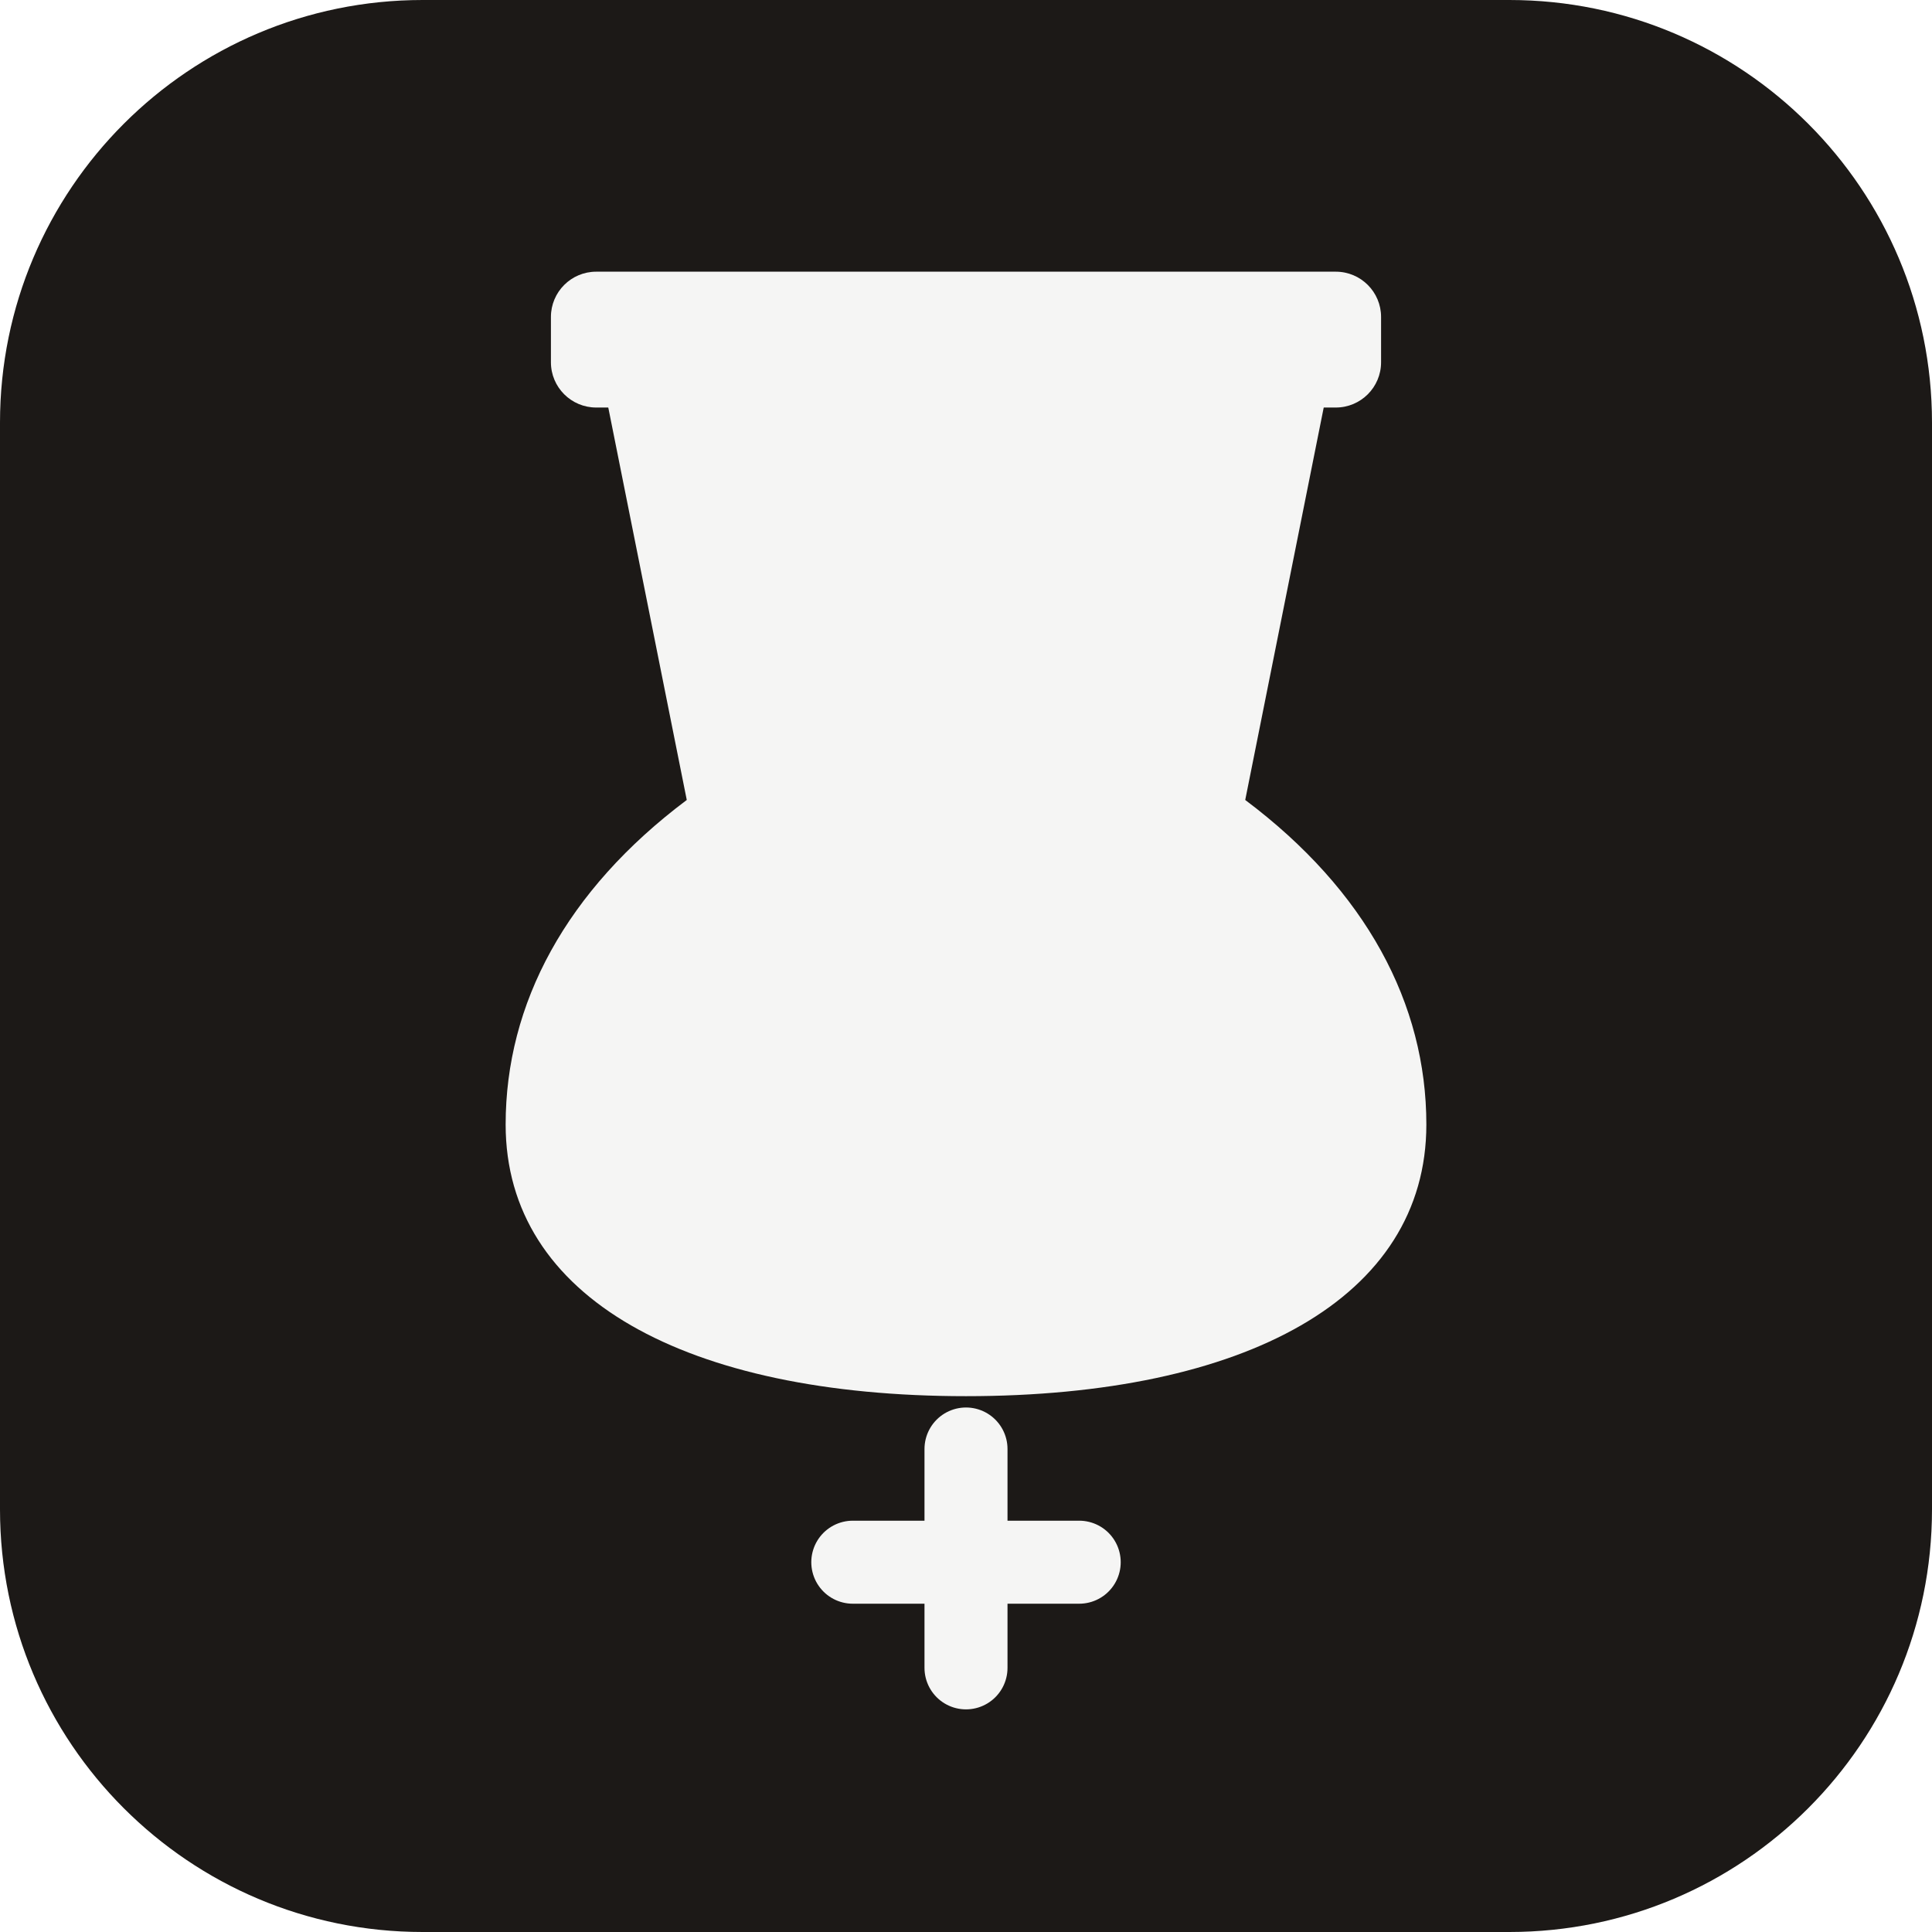
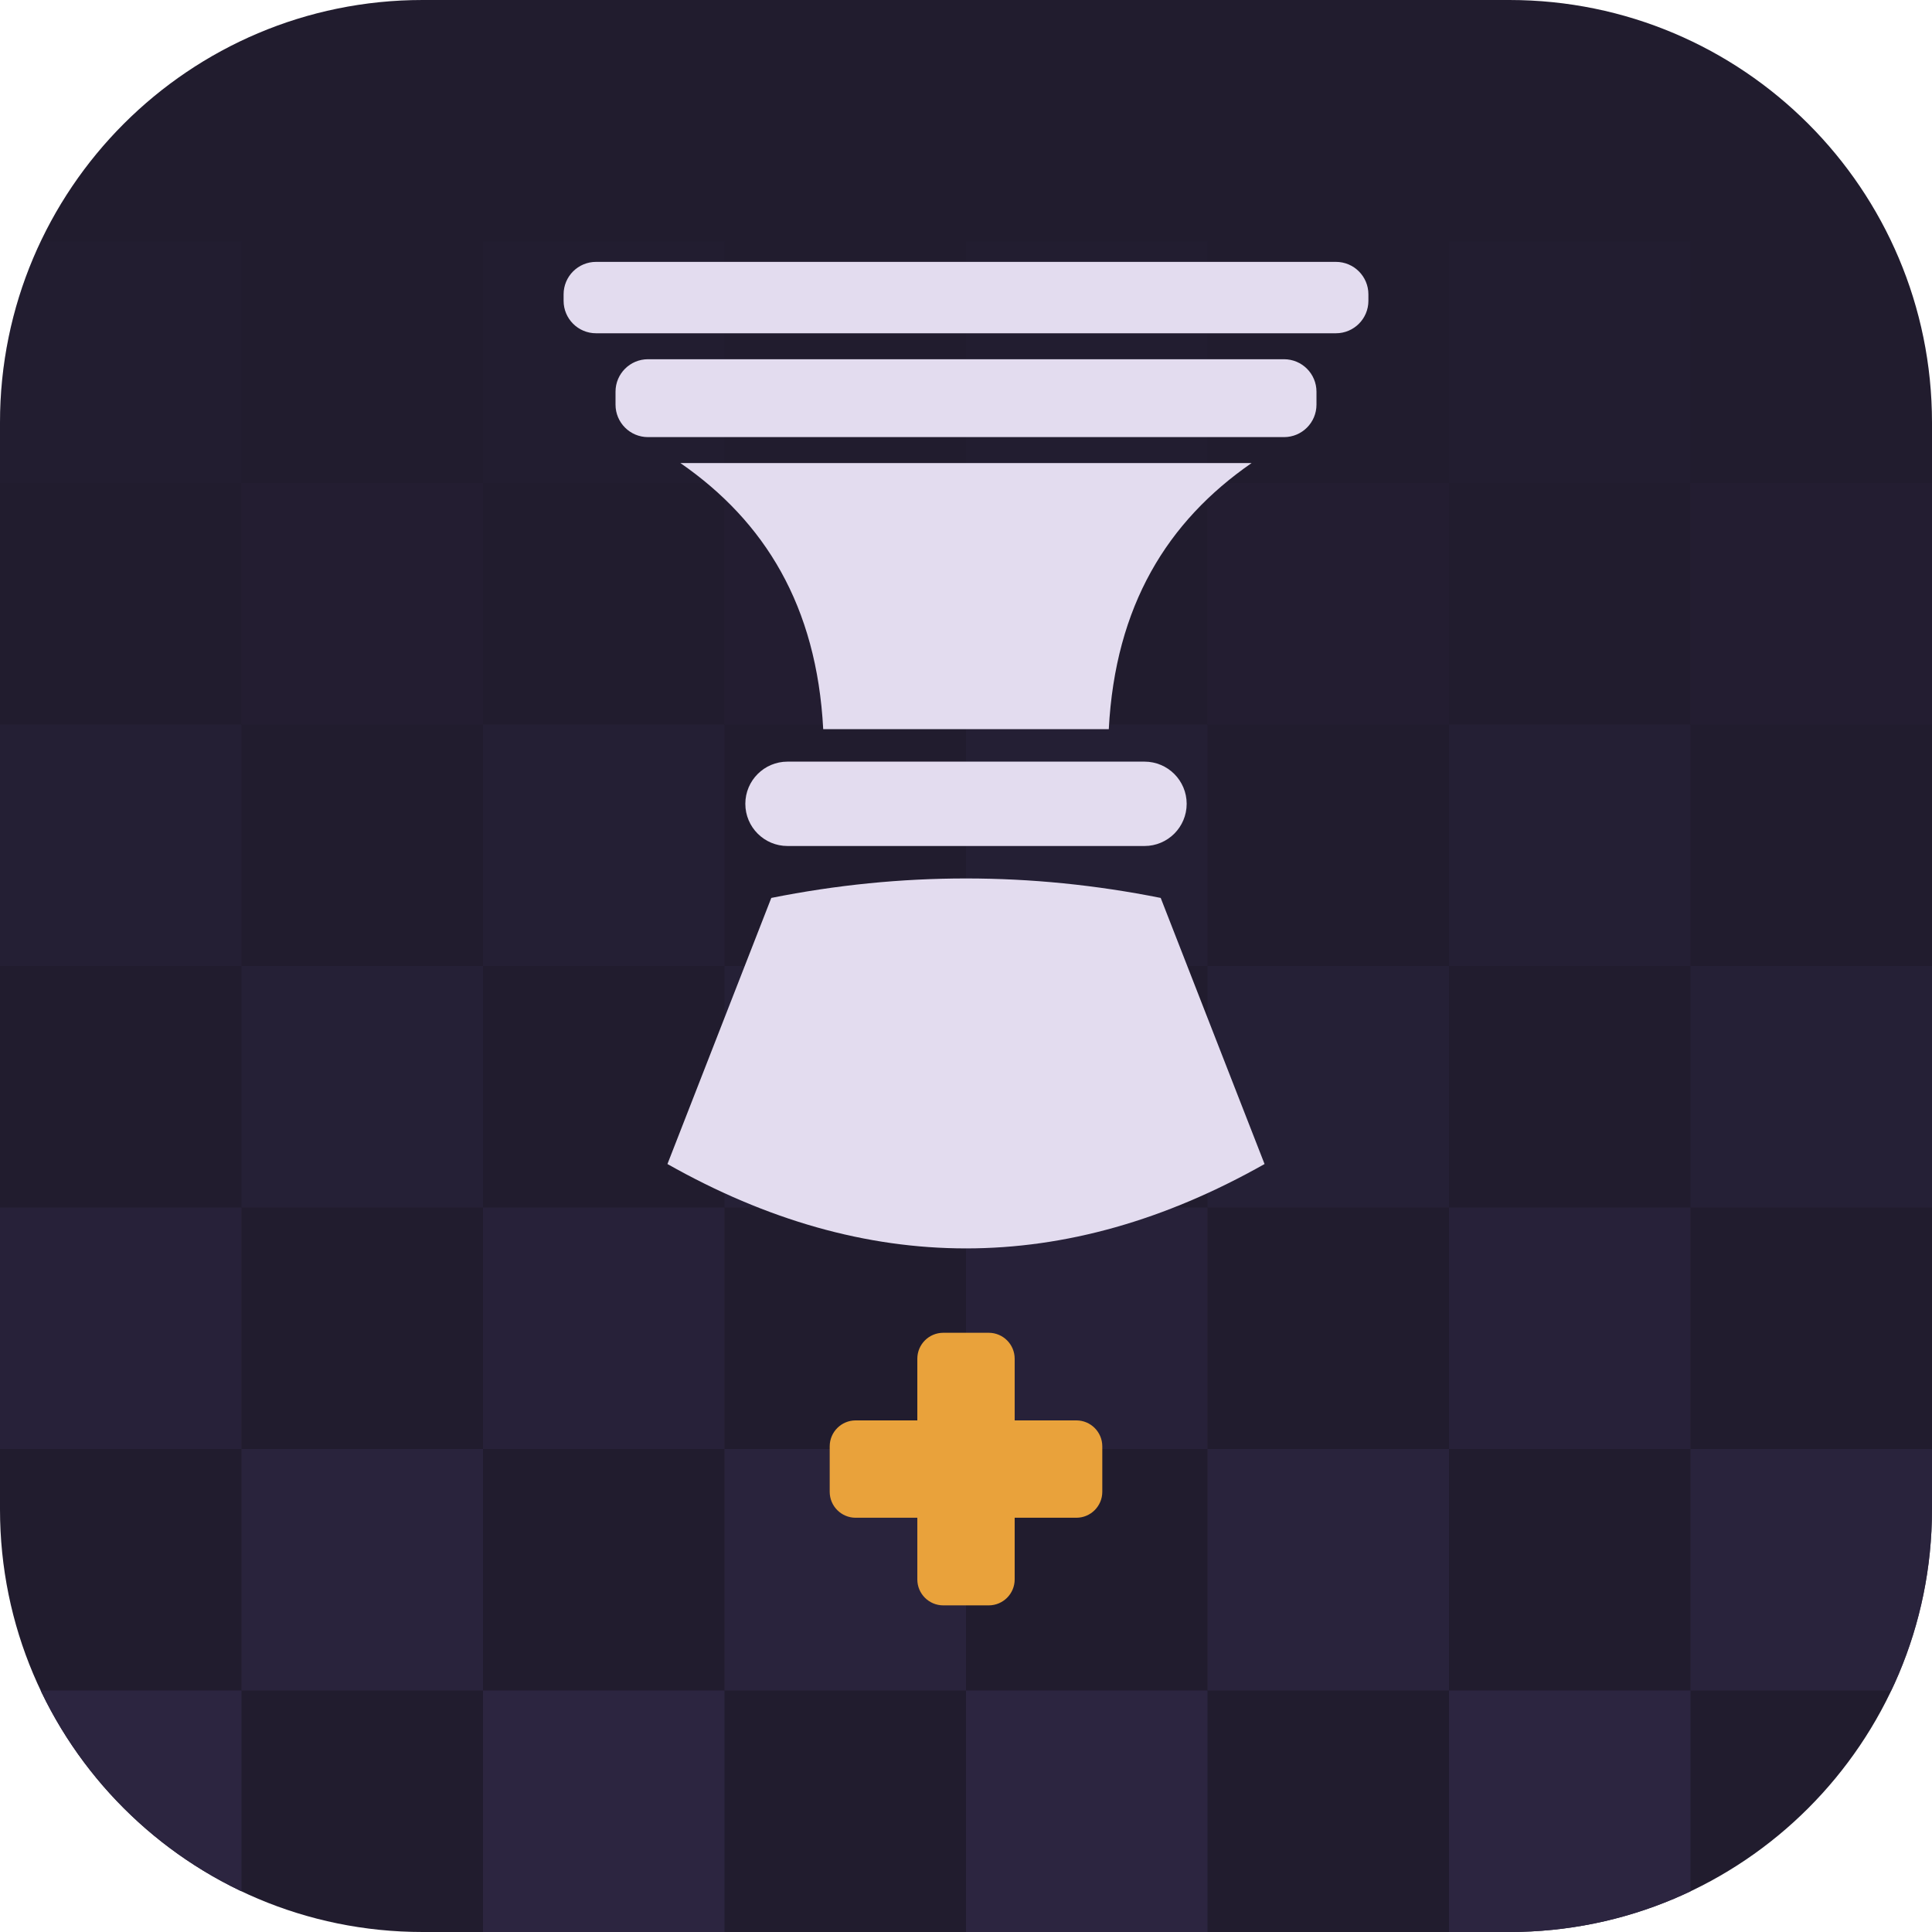
<svg xmlns="http://www.w3.org/2000/svg" viewBox="0 0 512 512">
-   <rect width="512" height="512" rx="112" fill="#1c1917" />
-   <g data-scale="1" transform="scale(1)">
-     <g transform="rotate(180 256 256)">
-       <path d="M256 70v58M226 98h60" stroke="#f5f5f4" stroke-width="22" stroke-linecap="round" />
-       <path d="M160 410h192l-22-110c32-24 48-54 48-86 0-46-48-72-122-72s-122 26-122 72c0 32 16 62 48 86z" fill="#f5f5f4" />
-       <rect x="146" y="404" width="220" height="36" rx="12" fill="#f5f5f4" />
-     </g>
+   <defs>
+     <clipPath id="tile">
+       <rect width="512" height="512" rx="112" />
+     </clipPath>
+   </defs>
+   <g clip-path="url(#tile)">
+     <rect width="512" height="512" fill="#211c2e" />
+     <rect x="64" y="0" width="64" height="64" fill="#2c2540" fill-opacity="0.036" />
+     <rect x="192" y="0" width="64" height="64" fill="#2c2540" fill-opacity="0.036" />
+     <rect x="320" y="0" width="64" height="64" fill="#2c2540" fill-opacity="0.036" />
+     <rect x="448" y="0" width="64" height="64" fill="#2c2540" fill-opacity="0.036" />
+     <rect x="0" y="64" width="64" height="64" fill="#2c2540" fill-opacity="0.109" />
+     <rect x="128" y="64" width="64" height="64" fill="#2c2540" fill-opacity="0.109" />
+     <rect x="256" y="64" width="64" height="64" fill="#2c2540" fill-opacity="0.109" />
+     <rect x="384" y="64" width="64" height="64" fill="#2c2540" fill-opacity="0.109" />
+     <rect x="64" y="128" width="64" height="64" fill="#2c2540" fill-opacity="0.208" />
+     <rect x="192" y="128" width="64" height="64" fill="#2c2540" fill-opacity="0.208" />
+     <rect x="320" y="128" width="64" height="64" fill="#2c2540" fill-opacity="0.208" />
+     <rect x="448" y="128" width="64" height="64" fill="#2c2540" fill-opacity="0.208" />
+     <rect x="0" y="192" width="64" height="64" fill="#2c2540" fill-opacity="0.330" />
+     <rect x="128" y="192" width="64" height="64" fill="#2c2540" fill-opacity="0.330" />
+     <rect x="256" y="192" width="64" height="64" fill="#2c2540" fill-opacity="0.330" />
+     <rect x="384" y="192" width="64" height="64" fill="#2c2540" fill-opacity="0.330" />
+     <rect x="64" y="256" width="64" height="64" fill="#2c2540" fill-opacity="0.471" />
+     <rect x="192" y="256" width="64" height="64" fill="#2c2540" fill-opacity="0.471" />
+     <rect x="320" y="256" width="64" height="64" fill="#2c2540" fill-opacity="0.471" />
+     <rect x="448" y="256" width="64" height="64" fill="#2c2540" fill-opacity="0.471" />
+     <rect x="0" y="320" width="64" height="64" fill="#2c2540" fill-opacity="0.631" />
+     <rect x="128" y="320" width="64" height="64" fill="#2c2540" fill-opacity="0.631" />
+     <rect x="256" y="320" width="64" height="64" fill="#2c2540" fill-opacity="0.631" />
+     <rect x="384" y="320" width="64" height="64" fill="#2c2540" fill-opacity="0.631" />
+     <rect x="64" y="384" width="64" height="64" fill="#2c2540" fill-opacity="0.808" />
+     <rect x="192" y="384" width="64" height="64" fill="#2c2540" fill-opacity="0.808" />
+     <rect x="320" y="384" width="64" height="64" fill="#2c2540" fill-opacity="0.808" />
+     <rect x="448" y="384" width="64" height="64" fill="#2c2540" fill-opacity="0.808" />
+     <rect x="0" y="448" width="64" height="64" fill="#2c2540" fill-opacity="1.000" />
+     <rect x="128" y="448" width="64" height="64" fill="#2c2540" fill-opacity="1.000" />
+     <rect x="256" y="448" width="64" height="64" fill="#2c2540" fill-opacity="1.000" />
+     <rect x="384" y="448" width="64" height="64" fill="#2c2540" fill-opacity="1.000" />
+   </g>
+   <g transform="translate(35.84 29.84) scale(0.86) rotate(180 256 256)">
+     <rect x="241" y="52" width="30" height="84" rx="8" fill="#e9a23b" />
+     <rect x="214" y="79" width="84" height="30" rx="8" fill="#e9a23b" />
+     <path d="M164 188 Q256 136 348 188 L316 270 Q256 282 196 270 Z" fill="#e3dcef" />
+     <rect x="188" y="286" width="136" height="26" rx="13" fill="#e3dcef" />
+     <path d="M212 322 L300 322 C302 360 318 386 344 404 L168 404 C194 386 210 360 212 322 Z" fill="#e3dcef" />
+     <rect x="148" y="412" width="216" height="24" rx="10" fill="#e3dcef" />
+     <rect x="132" y="444" width="248" height="22" rx="10" fill="#e3dcef" />
  </g>
</svg>
